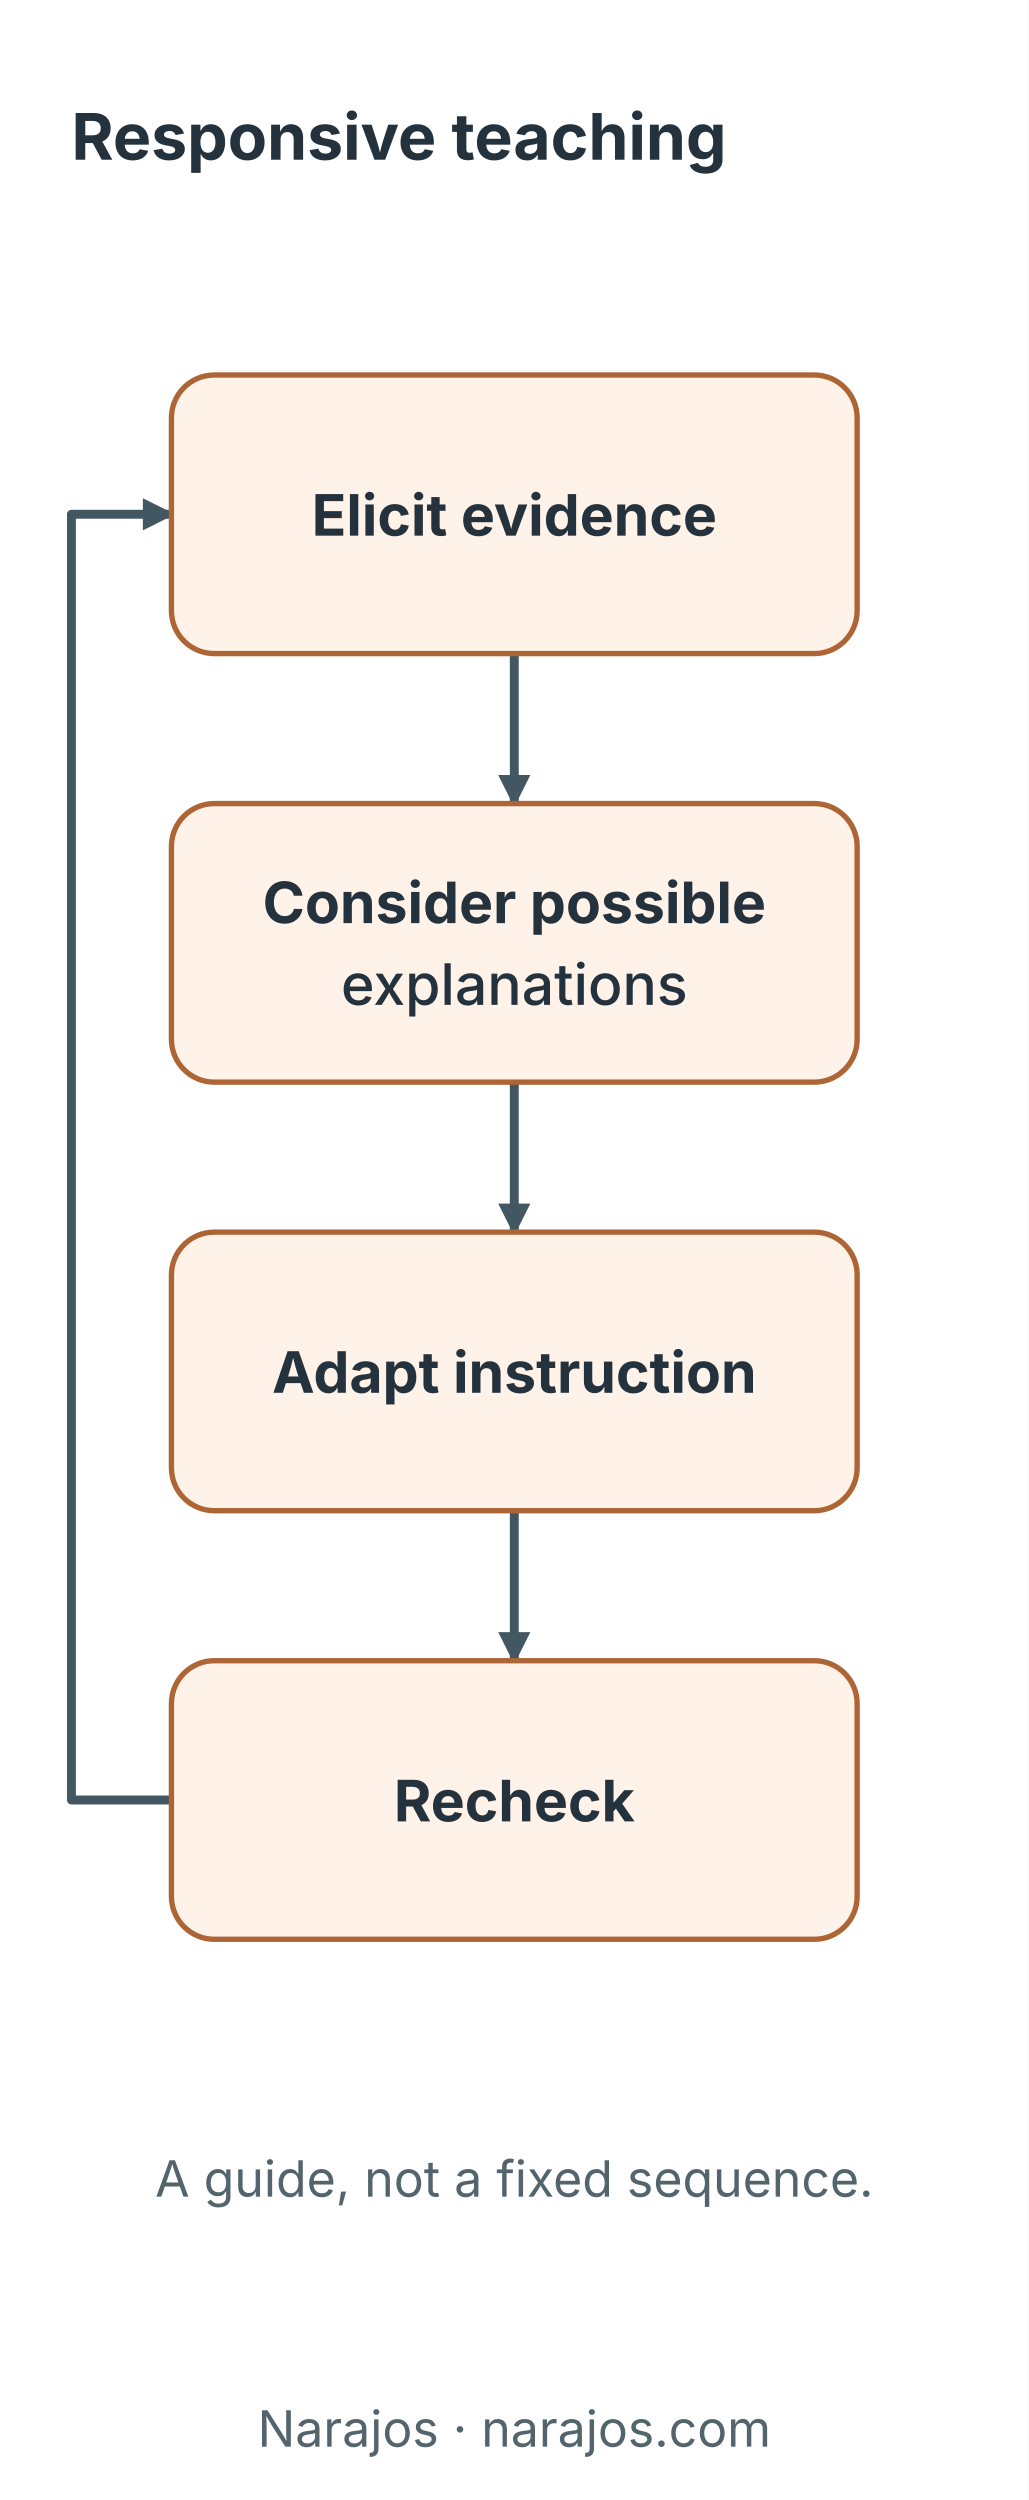
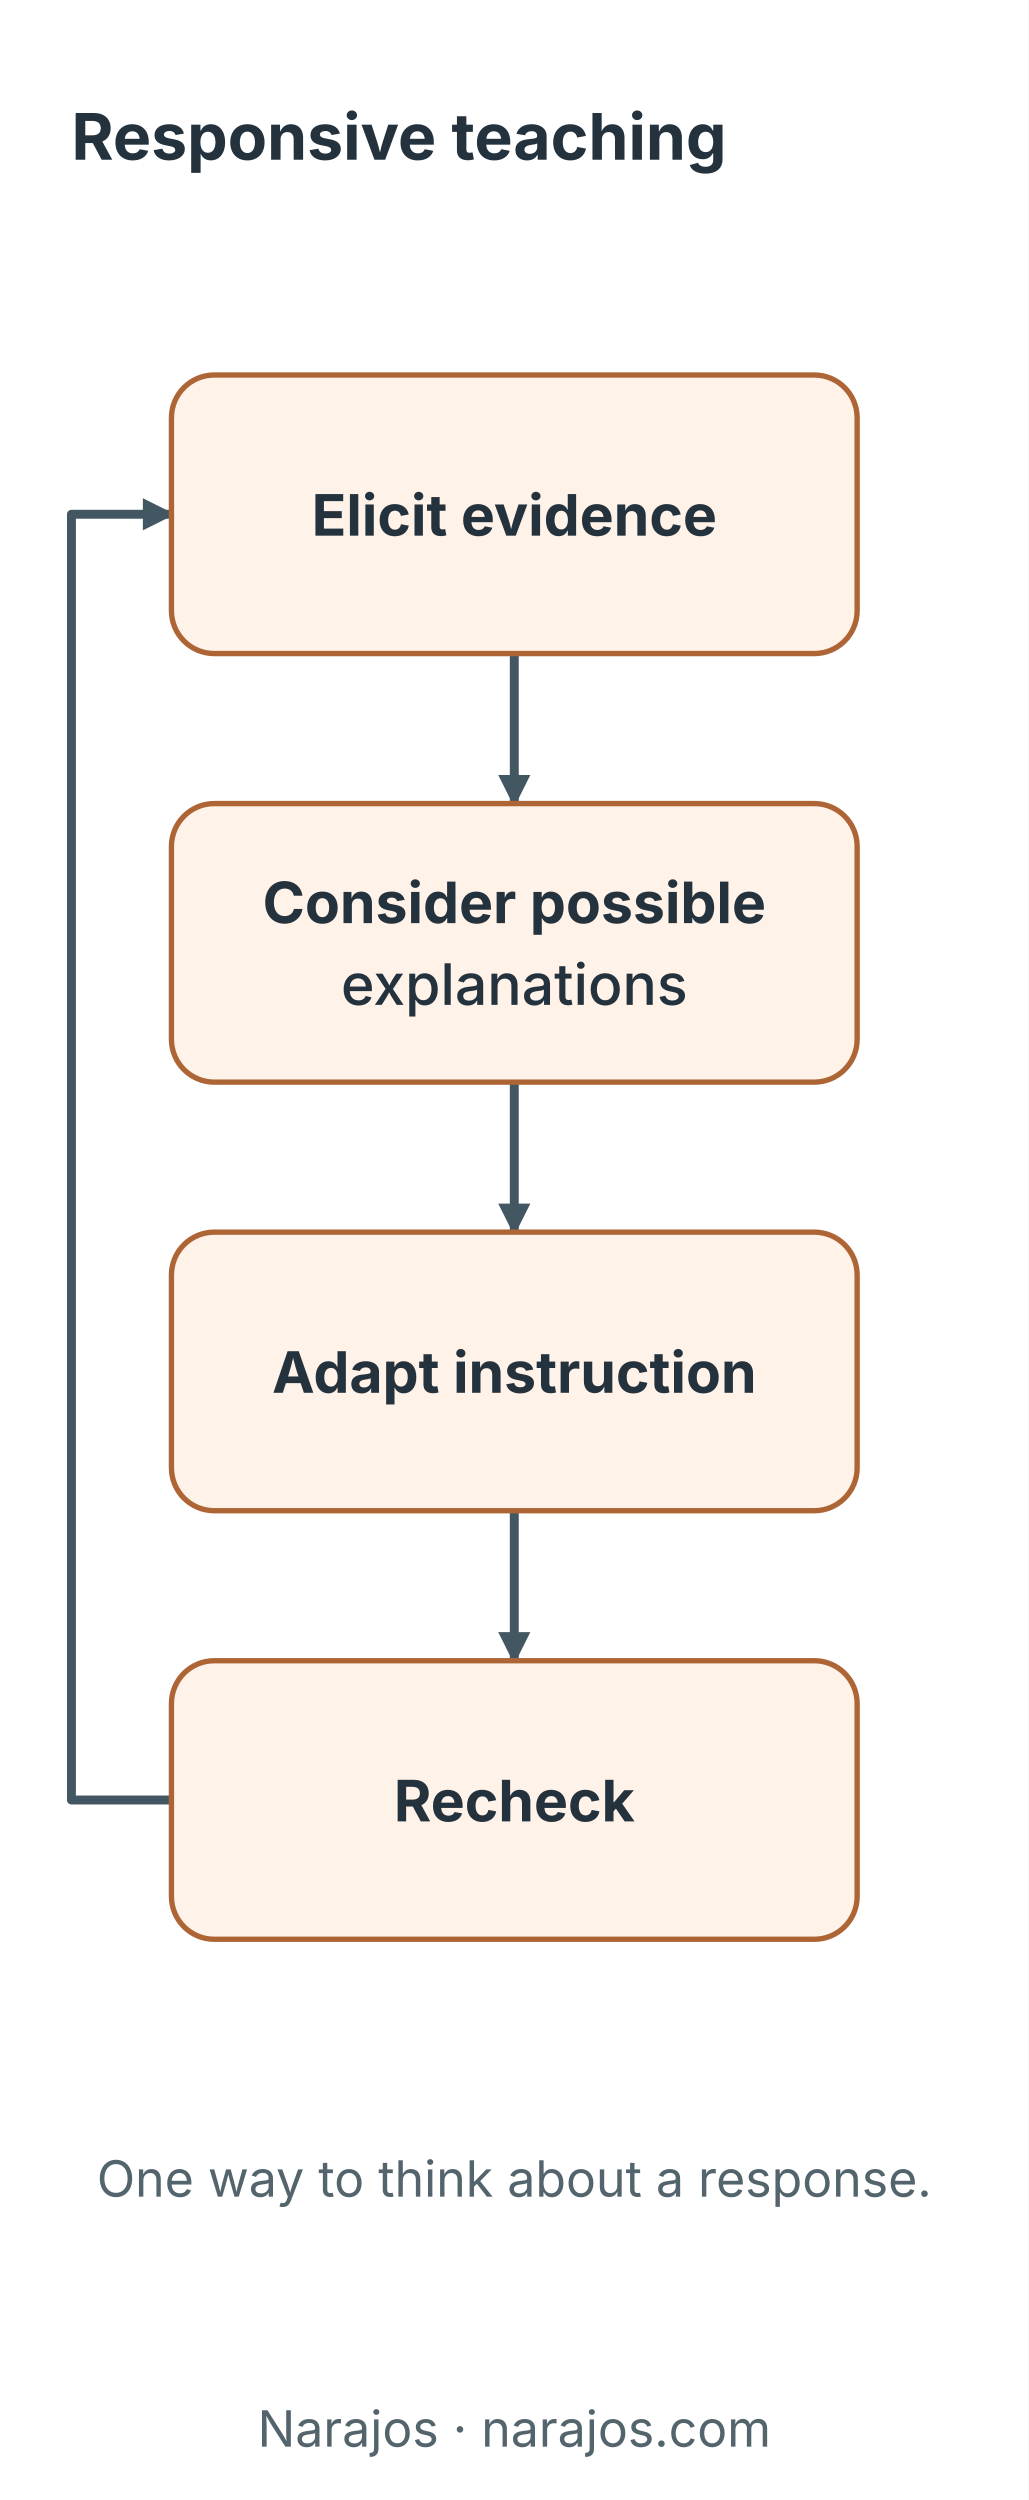
<svg xmlns="http://www.w3.org/2000/svg" width="288" height="700" viewBox="0 0 288 700" role="img" aria-labelledby="title description">
  <defs>
    <marker id="arrow" markerWidth="9" markerHeight="9" refX="8" refY="4.5" orient="auto" markerUnits="userSpaceOnUse">
      <path d="M 0 0 L 9 4.5 L 0 9 Z" fill="#435763" />
    </marker>
  </defs>
  <style>text{font-family:system-ui,-apple-system,BlinkMacSystemFont,"Segoe UI",sans-serif;} @media print{*{print-color-adjust:exact}}</style>
  <rect width="288" height="700" fill="#fff" />
  <text x="20" y="38" fill="#24323e" font-size="18" font-weight="700" text-anchor="start" dominant-baseline="middle">Responsive teaching</text>
  <path class="diagram-edge" d="M 144 183 V 225" fill="none" stroke="#435763" stroke-width="2.5" stroke-linecap="round" stroke-linejoin="round" marker-end="url(#arrow)" />
  <path class="diagram-edge" d="M 144 303 V 345" fill="none" stroke="#435763" stroke-width="2.5" stroke-linecap="round" stroke-linejoin="round" marker-end="url(#arrow)" />
  <path class="diagram-edge" d="M 144 423 V 465" fill="none" stroke="#435763" stroke-width="2.5" stroke-linecap="round" stroke-linejoin="round" marker-end="url(#arrow)" />
  <path class="diagram-edge" d="M 48 504 H 20 V 144 H 48" fill="none" stroke="#435763" stroke-width="2.5" stroke-linecap="round" stroke-linejoin="round" marker-end="url(#arrow)" />
  <g class="diagram-node" data-node="one">
    <rect x="48" y="105" width="192" height="78" rx="12" fill="#fff2e8" stroke="#ad6536" stroke-width="1.5" />
    <text x="144.0" y="144.0" fill="#24323e" font-size="16" font-weight="700" text-anchor="middle" dominant-baseline="middle" class="node-label">Elicit evidence</text>
  </g>
  <g class="diagram-node" data-node="two">
    <rect x="48" y="225" width="192" height="78" rx="12" fill="#fff2e8" stroke="#ad6536" stroke-width="1.5" />
    <text x="144.0" y="252.5" fill="#24323e" font-size="16" font-weight="700" text-anchor="middle" dominant-baseline="middle" class="node-label">Consider possible</text>
    <text x="144.0" y="275.5" fill="#24323e" font-size="16" font-weight="500" text-anchor="middle" dominant-baseline="middle" class="node-label">explanations</text>
  </g>
  <g class="diagram-node" data-node="three">
    <rect x="48" y="345" width="192" height="78" rx="12" fill="#fff2e8" stroke="#ad6536" stroke-width="1.5" />
    <text x="144.0" y="384.0" fill="#24323e" font-size="16" font-weight="700" text-anchor="middle" dominant-baseline="middle" class="node-label">Adapt instruction</text>
  </g>
  <g class="diagram-node" data-node="four">
    <rect x="48" y="465" width="192" height="78" rx="12" fill="#fff2e8" stroke="#ad6536" stroke-width="1.5" />
    <text x="144.0" y="504.0" fill="#24323e" font-size="16" font-weight="700" text-anchor="middle" dominant-baseline="middle" class="node-label">Recheck</text>
  </g>
-   <text x="144" y="610" fill="#53646c" font-size="14" font-weight="400" text-anchor="middle" dominant-baseline="middle">A guide, not a fixed sequence.</text>
+   <text x="144" y="610" fill="#53646c" font-size="14" font-weight="400" text-anchor="middle" dominant-baseline="middle">One way to think about a response.</text>
  <text x="144.0" y="680" fill="#53646c" font-size="14" font-weight="400" text-anchor="middle" dominant-baseline="middle">Narajos · narajos.com</text>
</svg>
